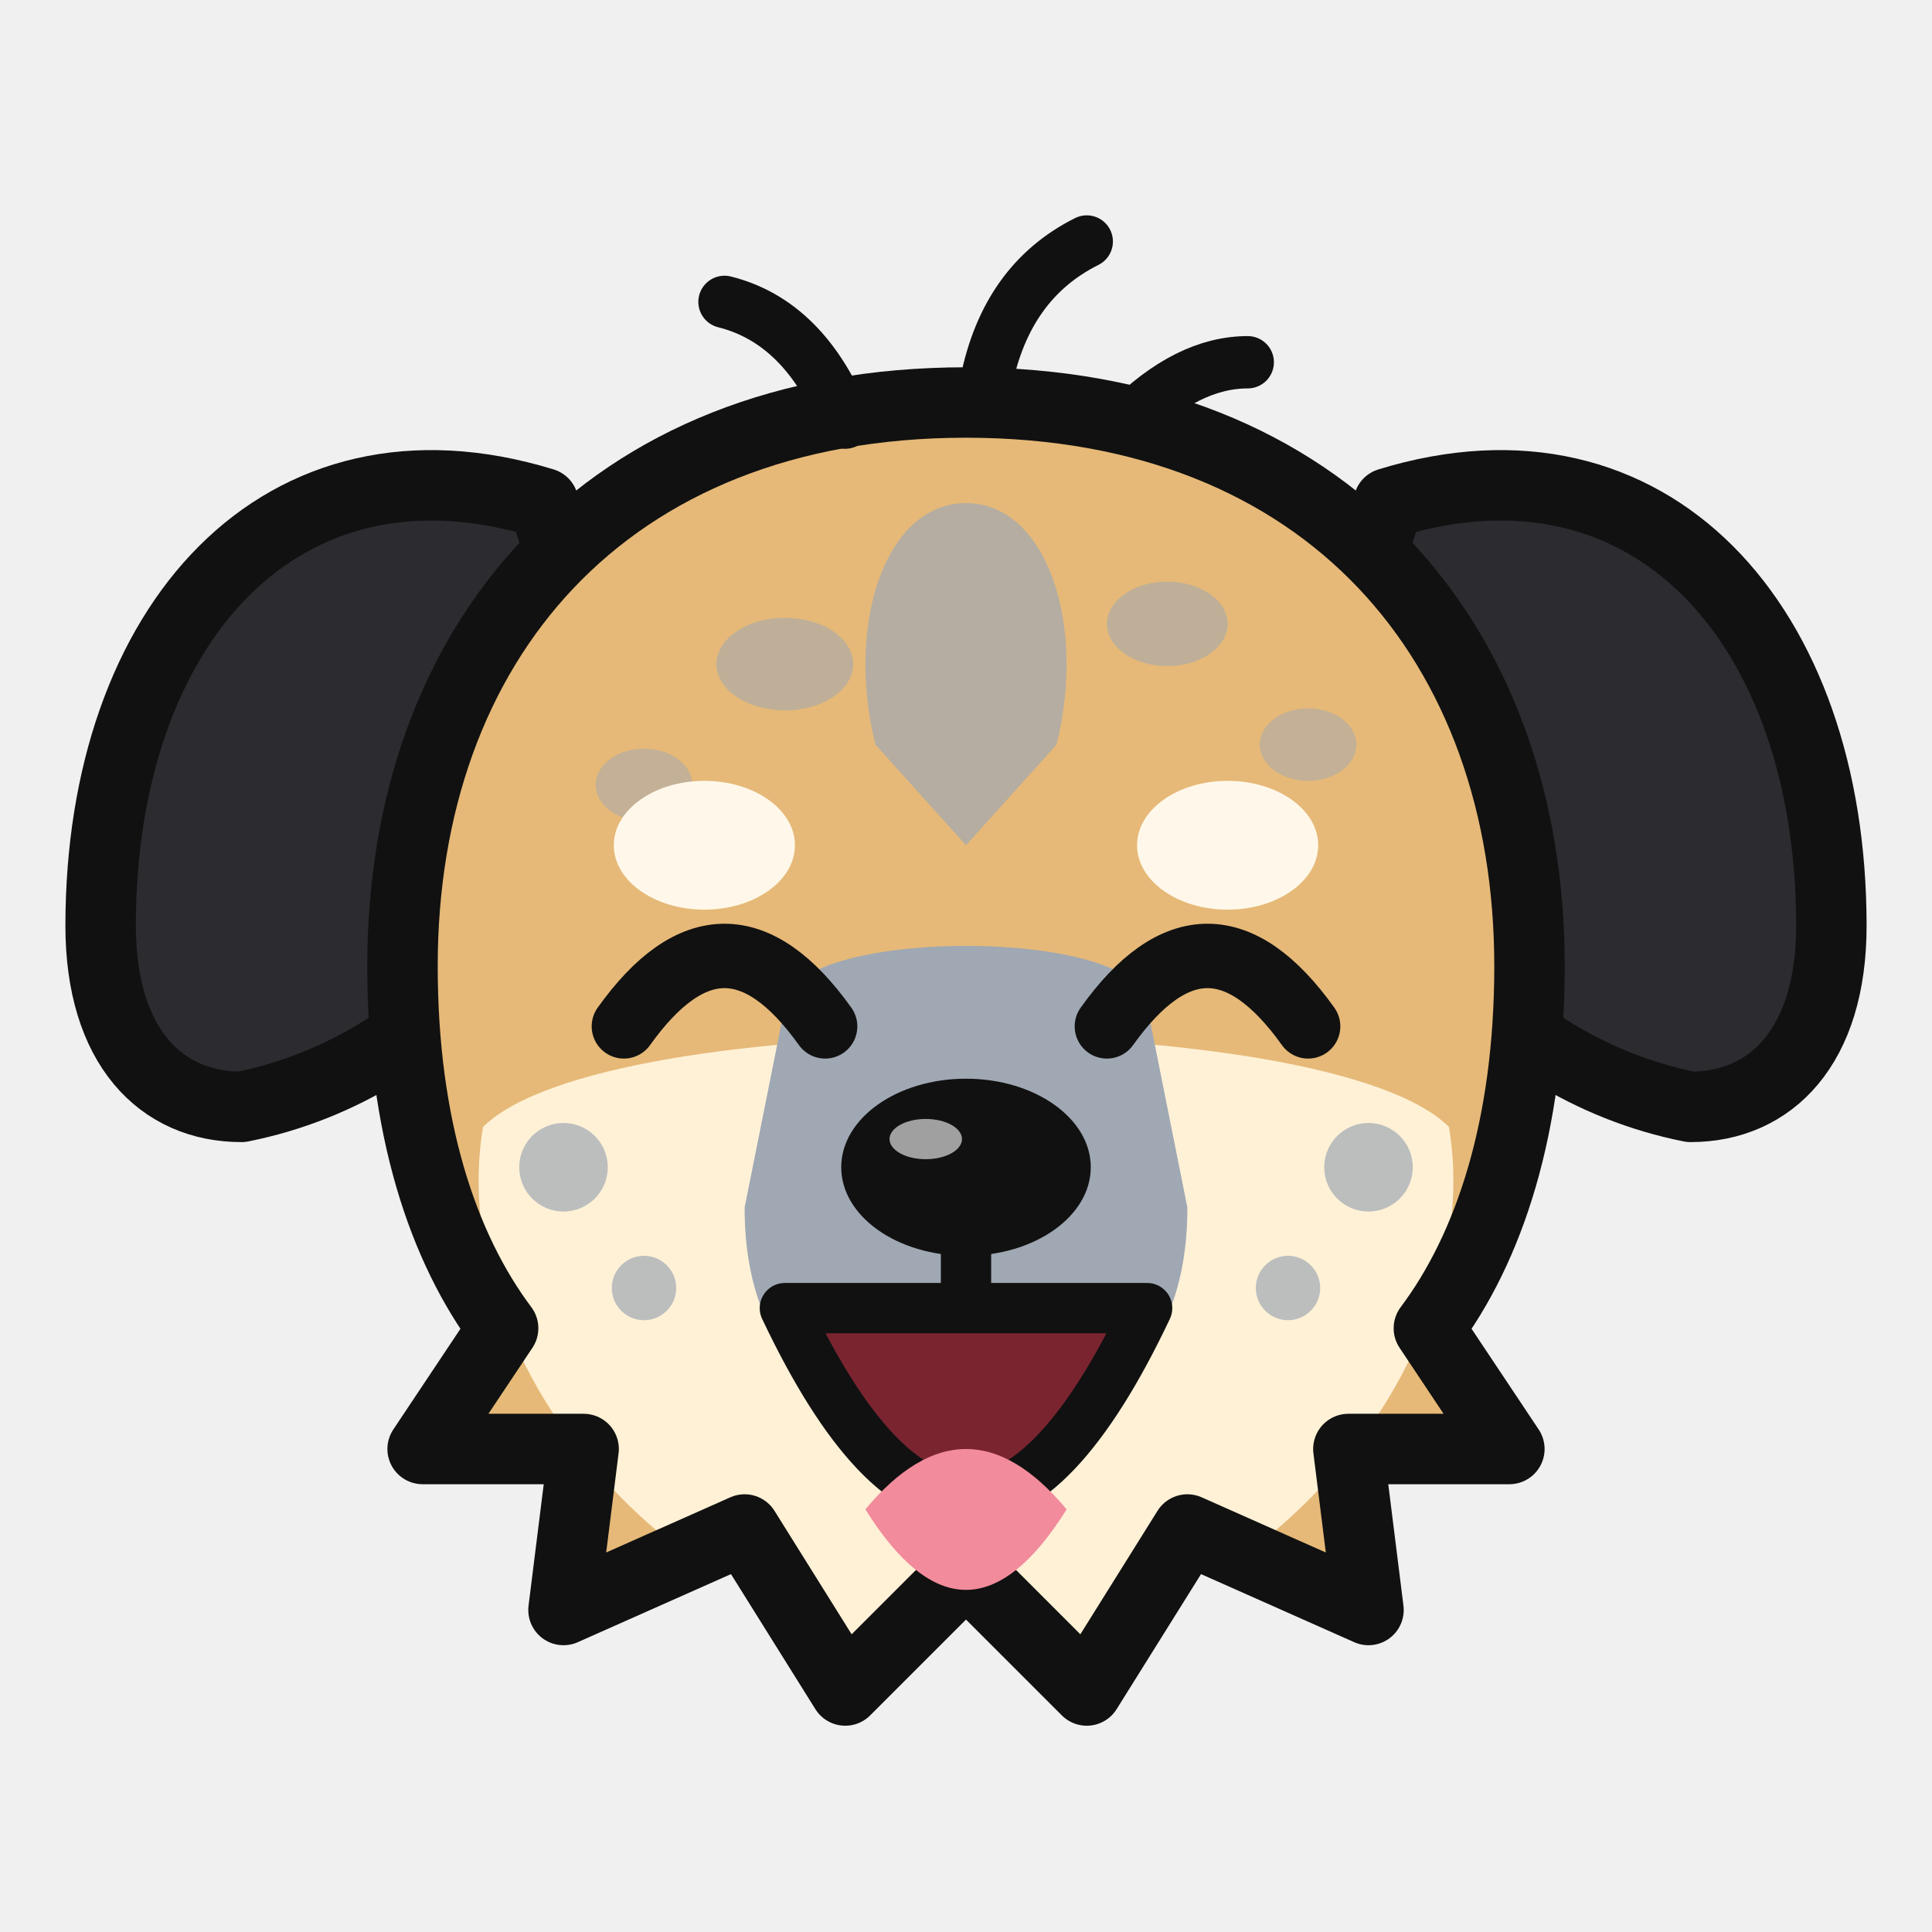
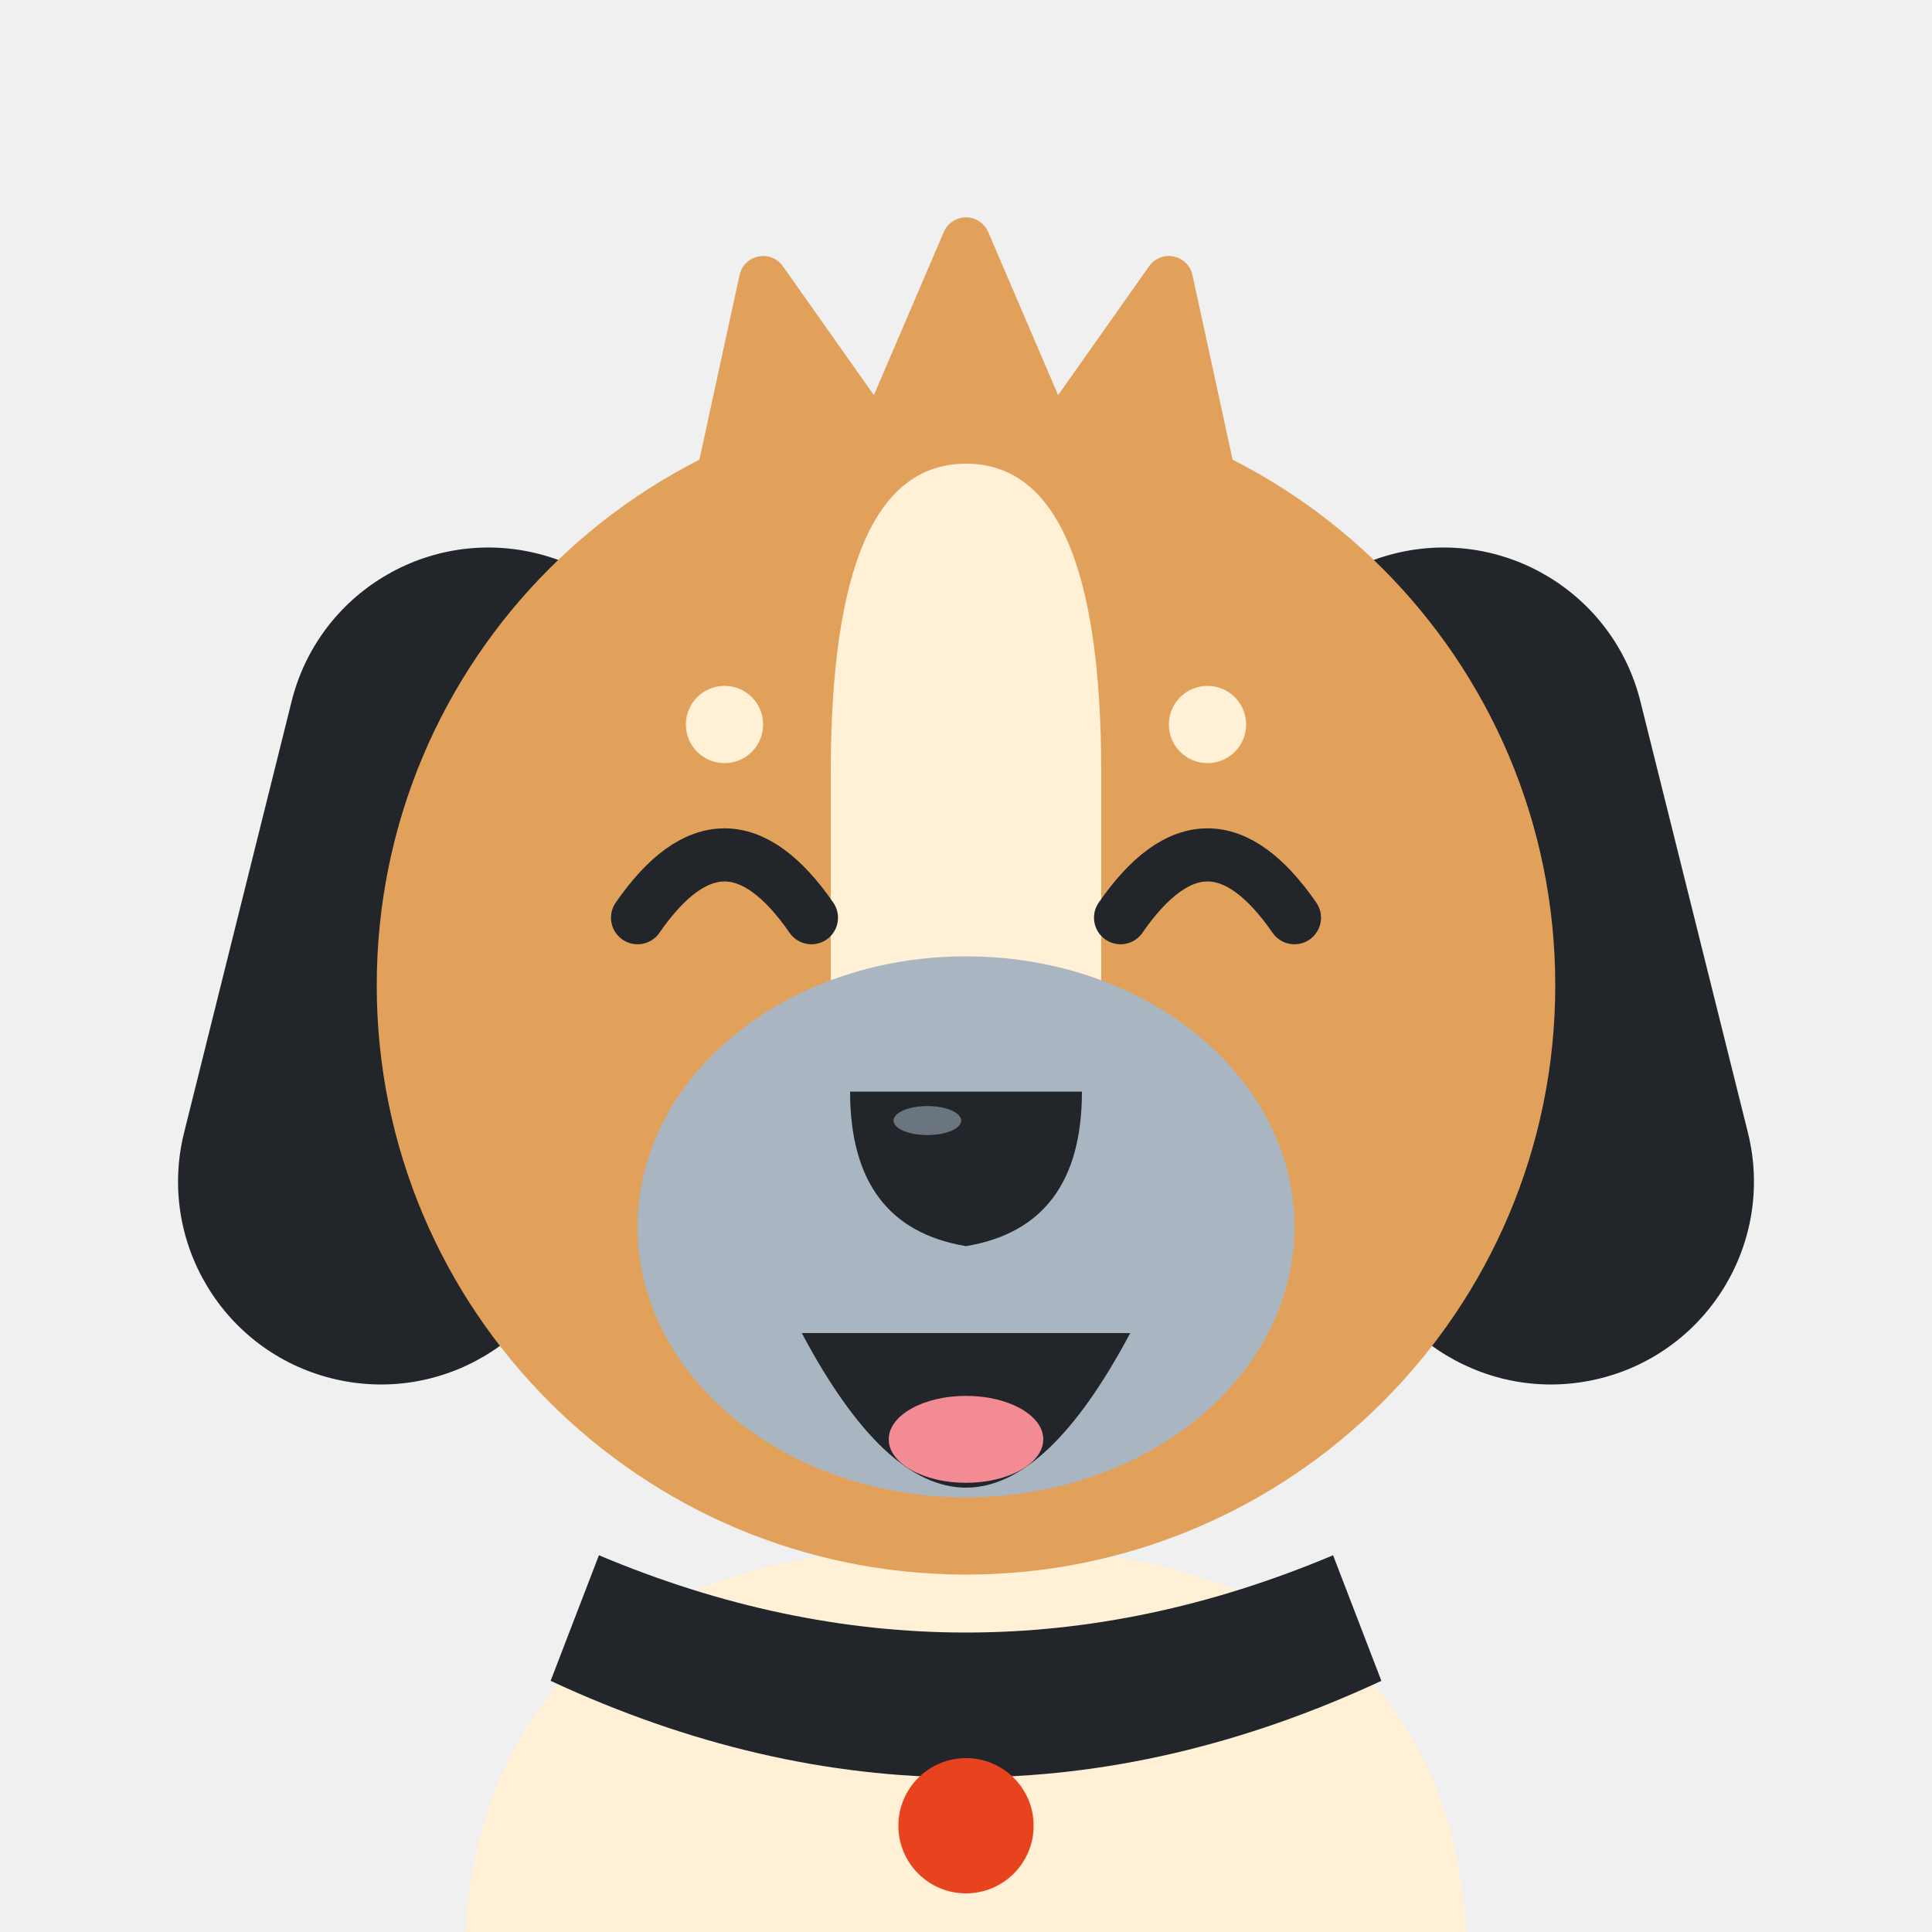
- <svg xmlns="http://www.w3.org/2000/svg" width="512" height="512" viewBox="0 0 96 96" role="img" aria-label="Bobo the dog">
-   <defs>
-     <clipPath id="bobo-cheer-head">
-       <path d="M48 14 C30 14 20 26 20 42 C20 50 22 56 25 60 L21 66 L29 66 L28 74 L37 70 L42 78 L48 72 L54 78 L59 70 L68 74 L67 66 L75 66 L71 60 C74 56 76 50 76 42 C76 26 66 14 48 14 Z" />
-     </clipPath>
-   </defs>
-   <g transform="translate(0 6)">
-     <path d="M27 19 C14 15 5 25 5 40 C5 46 8 49 12 49 C22 47 29 38 30 28 Z" fill="#2B2B30" stroke="#111" stroke-width="3.5" stroke-linejoin="round" />
-     <path d="M69 19 C82 15 91 25 91 40 C91 46 88 49 84 49 C74 47 67 38 66 28 Z" fill="#2B2B30" stroke="#111" stroke-width="3.5" stroke-linejoin="round" />
-     <path d="M48 14 C30 14 20 26 20 42 C20 50 22 56 25 60 L21 66 L29 66 L28 74 L37 70 L42 78 L48 72 L54 78 L59 70 L68 74 L67 66 L75 66 L71 60 C74 56 76 50 76 42 C76 26 66 14 48 14 Z" fill="#E6B978" />
-     <g clip-path="url(#bobo-cheer-head)">
-       <path d="M24 50 C30 44 66 44 72 50 C74 62 62 76 48 76 C34 76 22 62 24 50 Z" fill="#FFF1D6" />
-       <path d="M48 19 C44 19 42 25 43.5 31 L48 36 L52.5 31 C54 25 52 19 48 19 Z" fill="#9FA8B3" opacity=".7" />
-       <ellipse cx="39" cy="27" rx="3.4" ry="2.3" fill="#9FA8B3" opacity=".55" />
-       <ellipse cx="58" cy="25" rx="3" ry="2.1" fill="#9FA8B3" opacity=".55" />
-       <ellipse cx="32" cy="33" rx="2.4" ry="1.8" fill="#9FA8B3" opacity=".5" />
-       <ellipse cx="65" cy="31" rx="2.4" ry="1.8" fill="#9FA8B3" opacity=".5" />
-       <path d="M39 44 C39 40 57 40 57 44 L59 54 C59 62 54 65 48 65 C42 65 37 62 37 54 Z" fill="#9FA8B3" />
-       <ellipse cx="35" cy="36" rx="4.5" ry="3.2" fill="#FFF8EA" />
-       <ellipse cx="61" cy="36" rx="4.5" ry="3.2" fill="#FFF8EA" />
-       <circle cx="28" cy="52" r="2.2" fill="#9FA8B3" opacity=".7" />
-       <circle cx="68" cy="52" r="2.2" fill="#9FA8B3" opacity=".7" />
-       <circle cx="32" cy="58" r="1.6" fill="#9FA8B3" opacity=".7" />
-       <circle cx="64" cy="58" r="1.6" fill="#9FA8B3" opacity=".7" />
-     </g>
-     <path d="M48 14 C30 14 20 26 20 42 C20 50 22 56 25 60 L21 66 L29 66 L28 74 L37 70 L42 78 L48 72 L54 78 L59 70 L68 74 L67 66 L75 66 L71 60 C74 56 76 50 76 42 C76 26 66 14 48 14 Z" fill="none" stroke="#111" stroke-width="3.5" stroke-linejoin="round" />
-     <path d="M42 15 Q40 10 36 9 M49 13 Q50 8 54 6 M56 15 Q59 12 62 12" fill="none" stroke="#111" stroke-width="2.6" stroke-linecap="round" stroke-linejoin="round" />
-     <path d="M31 45 Q36 38 41 45" fill="none" stroke="#111" stroke-width="3.2" stroke-linecap="round" stroke-linejoin="round" />
-     <path d="M55 45 Q60 38 65 45" fill="none" stroke="#111" stroke-width="3.2" stroke-linecap="round" stroke-linejoin="round" />
-     <ellipse cx="48" cy="52" rx="6.2" ry="4.4" fill="#111" />
-     <ellipse cx="46" cy="50.6" rx="1.8" ry="1" fill="#fff" opacity=".6" />
-     <path d="M48 56 V59" fill="none" stroke="#111" stroke-width="2.5" stroke-linecap="round" stroke-linejoin="round" />
-     <path d="M39 59 Q48 78 57 59 Z" fill="#7A2430" stroke="#111" stroke-width="2.5" stroke-linejoin="round" />
-     <path d="M43 69 Q48 63 53 69 Q48 77 43 69 Z" fill="#F28B9B" />
+ <svg xmlns="http://www.w3.org/2000/svg" width="512" height="512" viewBox="0 0 96 96" role="img" aria-label="Mister Bobo the dog">
+   <g transform="scale(0.24)">
+     <path d="M96 410 Q96 320 200 320 Q304 320 304 410 Z" fill="#FFF0D6" />
+     <path d="M124 322 Q200 354 276 322 L286 348 Q200 388 114 348 Z" fill="#22262B" />
+     <circle cx="200" cy="378" r="14" fill="#E8431F" />
+     <rect x="48" y="112" width="84" height="176" rx="42" fill="#22262B" transform="rotate(14 90 200)" />
+     <rect x="268" y="112" width="84" height="176" rx="42" fill="#22262B" transform="rotate(-14 310 200)" />
+     <path d="M148 104 L158 58 L182 92 L200 50 L218 92 L242 58 L252 104 Z" fill="#E2A15A" stroke="#E2A15A" stroke-width="10" stroke-linejoin="round" />
+     <circle cx="200" cy="204" r="122" fill="#E2A15A" />
+     <path d="M200 96 Q228 96 228 160 V214 H172 V160 Q172 96 200 96 Z" fill="#FFF0D6" />
+     <ellipse cx="200" cy="254" rx="68" ry="56" fill="#A9B6C2" />
+     <path d="M132 190 Q150 164 168 190" fill="none" stroke="#22262B" stroke-width="11" stroke-linecap="round" stroke-linejoin="round" />
+     <path d="M232 190 Q250 164 268 190" fill="none" stroke="#22262B" stroke-width="11" stroke-linecap="round" stroke-linejoin="round" />
+     <circle cx="150" cy="150" r="8" fill="#FFF0D6" />
+     <circle cx="250" cy="150" r="8" fill="#FFF0D6" />
+     <path d="M176 226 H224 Q224 254 200 258 Q176 254 176 226 Z" fill="#22262B" />
+     <ellipse cx="192" cy="232" rx="7" ry="3" fill="#6B7580" />
+     <path d="M166 276 Q200 340 234 276 Z" fill="#22262B" />
+     <ellipse cx="200" cy="298" rx="16" ry="9" fill="#F28B94" />
  </g>
</svg>
